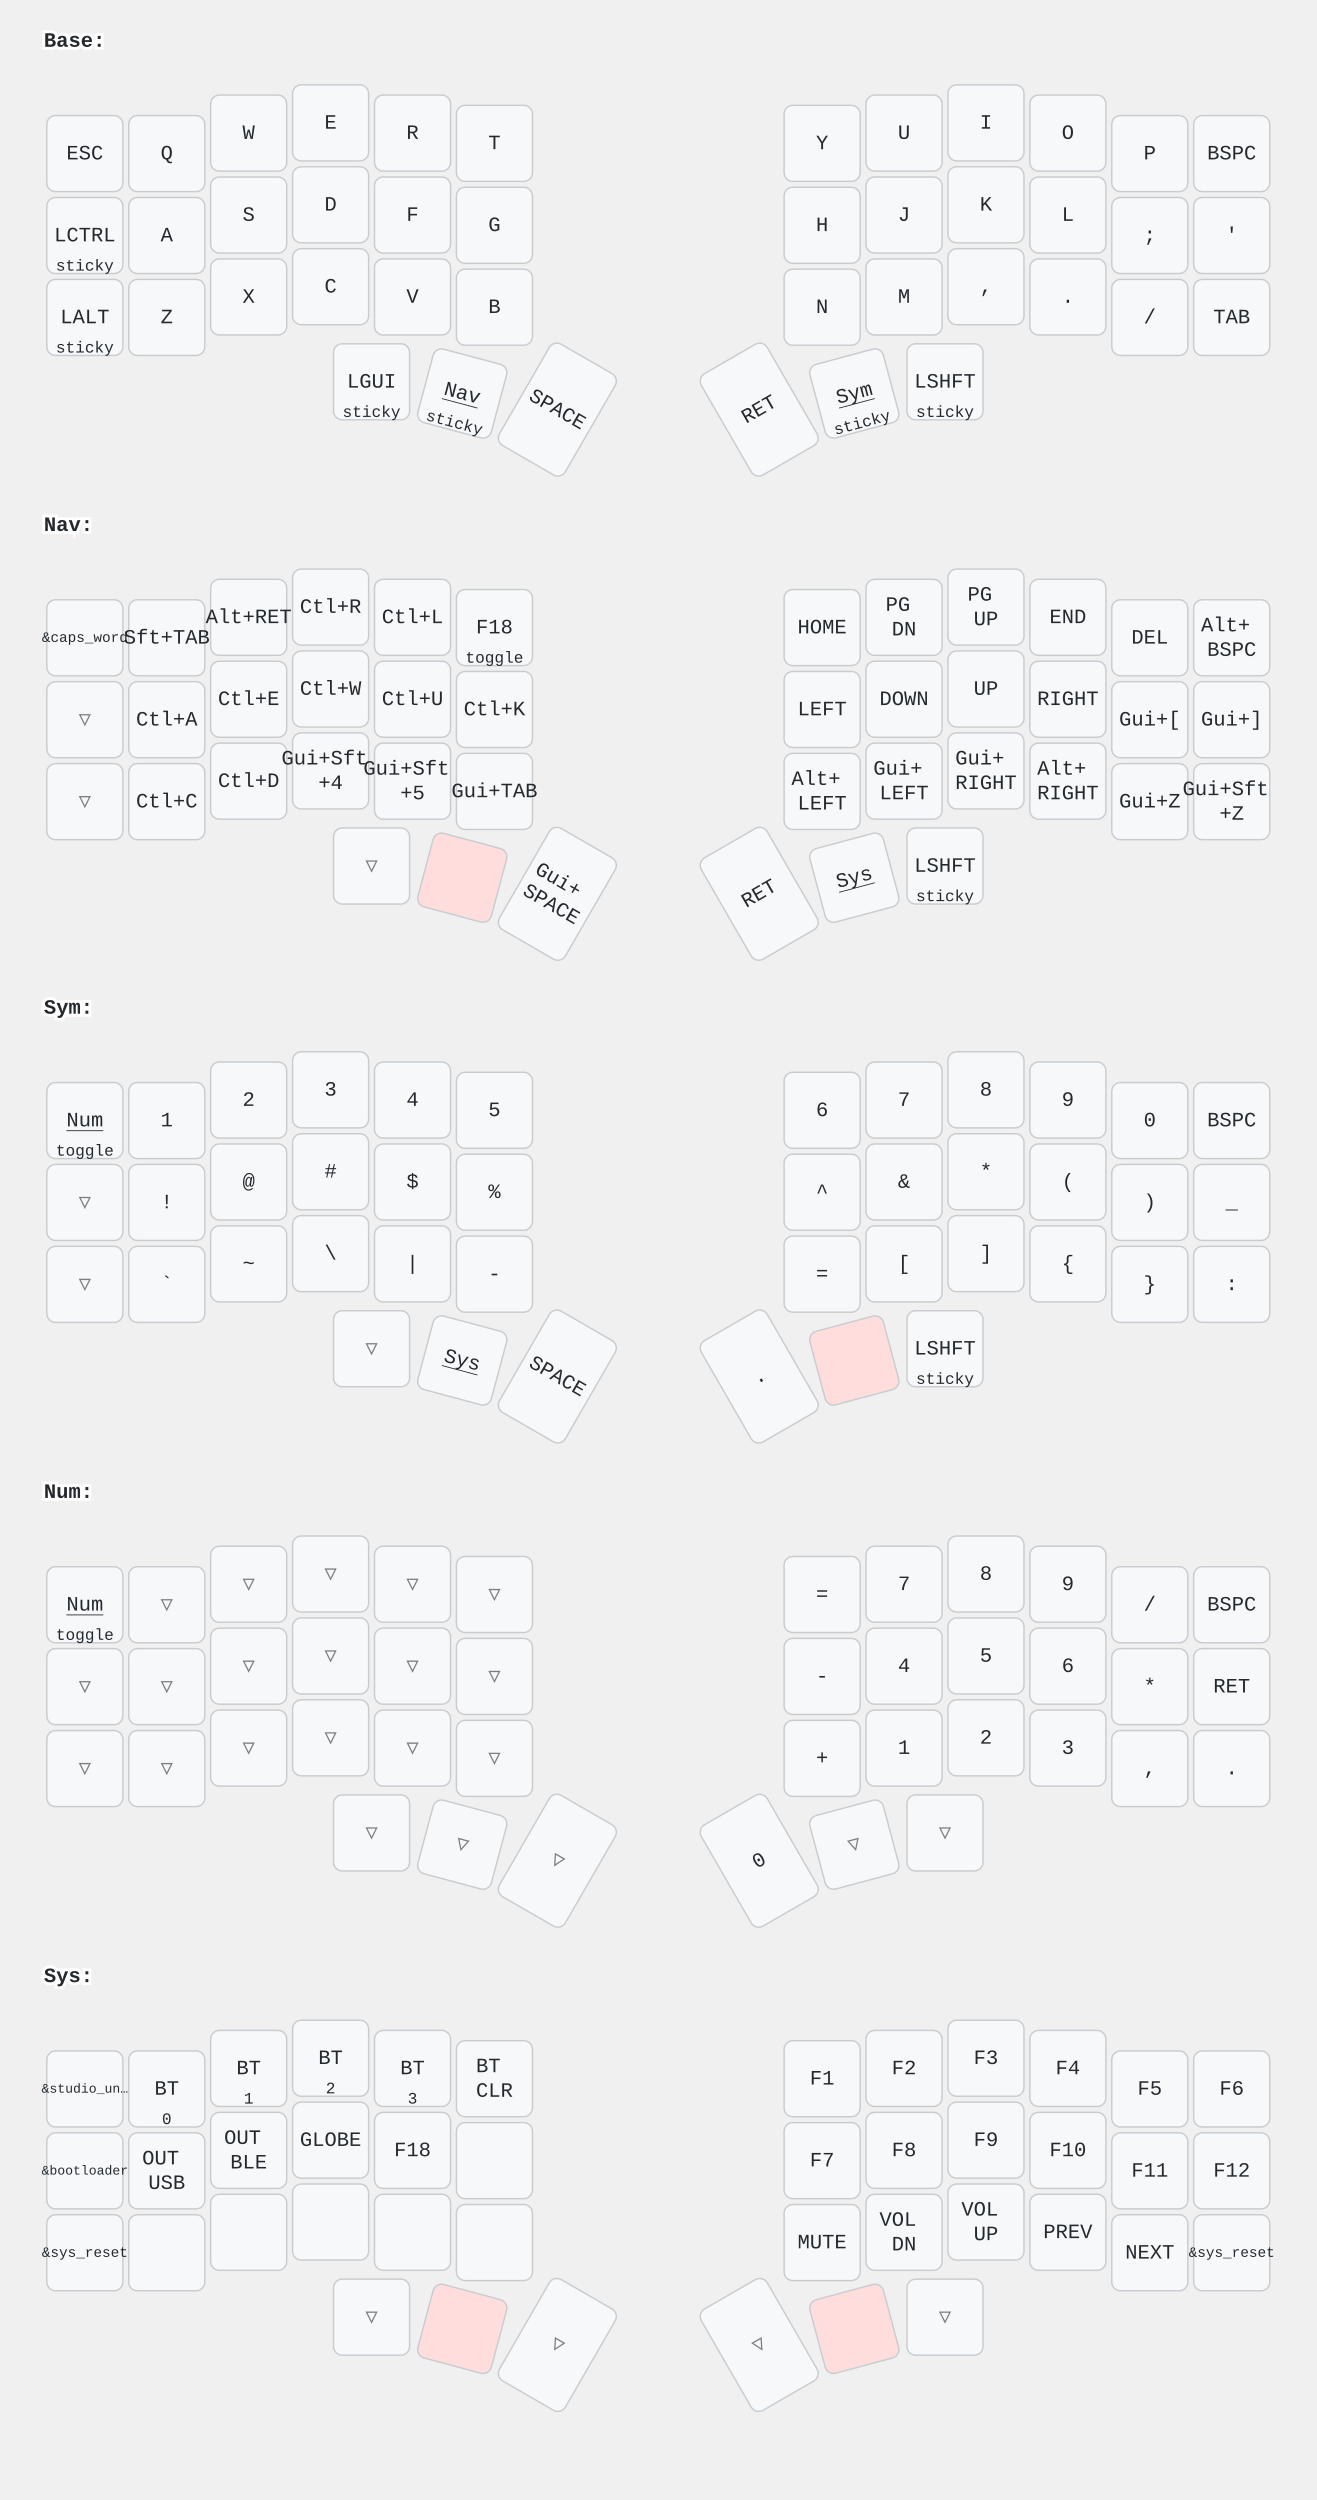
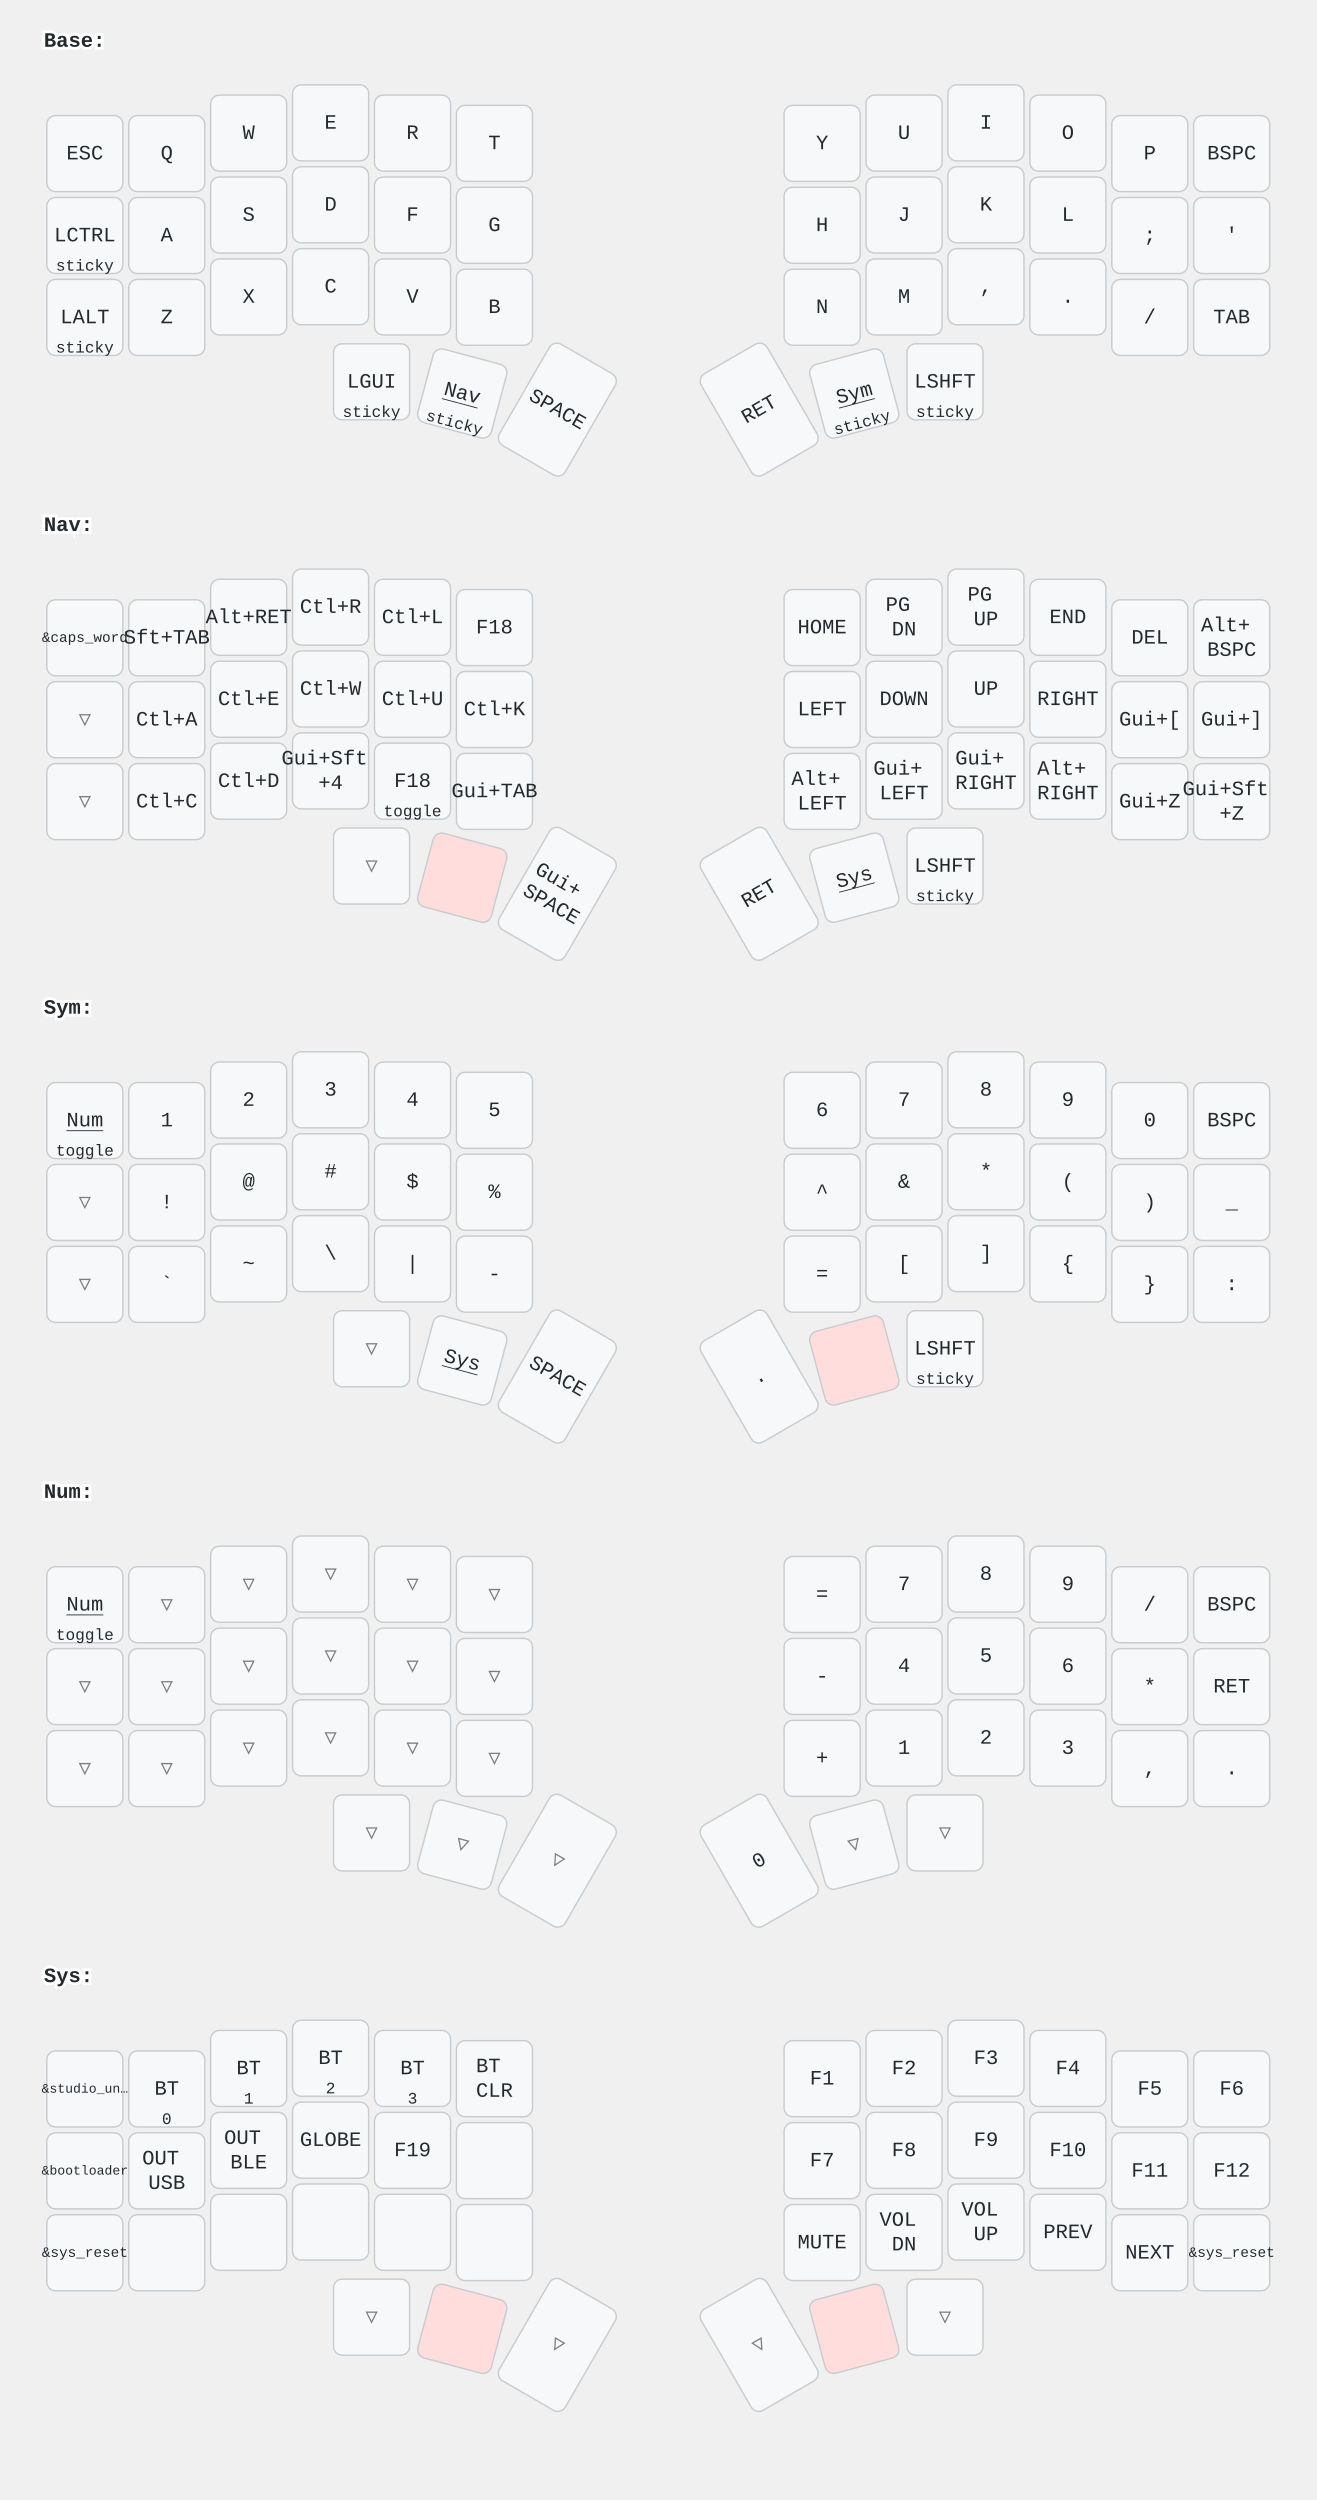
<svg xmlns="http://www.w3.org/2000/svg" width="900" height="1709" viewBox="0 0 900 1709" class="keymap">
  <style>/* inherit to force styles through use tags */
svg path {
    fill: inherit;
}

/* font and background color specifications */
svg.keymap {
    font-family: SFMono-Regular,Consolas,Liberation Mono,Menlo,monospace;
    font-size: 14px;
    font-kerning: normal;
    text-rendering: optimizeLegibility;
    fill: #24292e;
}

/* default key styling */
rect.key {
    fill: #f6f8fa;
}

rect.key, rect.combo {
    stroke: #c9cccf;
    stroke-width: 1;
}

/* default key side styling, only used is draw_key_sides is set */
rect.side {
    filter: brightness(90%);
}

/* color accent for combo boxes */
rect.combo, rect.combo-separate {
    fill: #cdf;
}

/* color accent for held keys */
rect.held, rect.combo.held {
    fill: #fdd;
}

/* color accent for ghost (optional) keys */
rect.ghost, rect.combo.ghost {
    stroke-dasharray: 4, 4;
    stroke-width: 2;
}

text {
    text-anchor: middle;
    dominant-baseline: middle;
}

/* styling for layer labels */
text.label {
    font-weight: bold;
    text-anchor: start;
    stroke: white;
    stroke-width: 4;
    paint-order: stroke;
}

/* styling for optional footer */
text.footer {
    text-anchor: end;
    dominant-baseline: auto;
    stroke: white;
    stroke-width: 4;
    paint-order: stroke;
}

/* styling for combo tap, and key non-tap label text */
text.combo, text.hold, text.shifted, text.left, text.right, text.tl, text.tr, text.bl, text.br {
    font-size: 11px;
}

text.hold, text.bl, text.br {
    text-anchor: middle;
    dominant-baseline: auto;
}

text.shifted, text.tl, text.tr {
    text-anchor: middle;
    dominant-baseline: hanging;
}

text.left, text.tl, text.bl {
    text-anchor: start;
}

text.right, text.tr, text.br {
    text-anchor: end;
}

text.layer-activator {
    text-decoration: underline;
}

/* styling for hold/shifted label text in combo box */
text.combo.hold, text.combo.shifted, text.combo.left, text.combo.right {
    font-size: 8px;
}

/* lighter symbol for transparent keys */
text.trans {
    fill: #7b7e81;
}

/* styling for combo dendrons */
path.combo {
    stroke-width: 1;
    stroke: gray;
    fill: none;
}

/* Start Tabler Icons Cleanup */
/* cannot use height/width with glyphs */
.icon-tabler &gt; path {
    fill: inherit;
    stroke: inherit;
    stroke-width: 2;
}
/* hide tabler's default box */
.icon-tabler &gt; path[stroke="none"][fill="none"] {
    visibility: hidden;
}
/* End Tabler Icons Cleanup */
</style>
  <g transform="translate(30, 0)" class="layer-Base">
    <text x="0" y="28" class="label" id="Base">Base:</text>
    <g transform="translate(0, 56)">
      <g transform="translate(28, 49)" class="key keypos-0">
        <rect rx="6" ry="6" x="-26" y="-26" width="52" height="52" class="key" />
        <text x="0" y="0" class="key tap">ESC</text>
      </g>
      <g transform="translate(84, 49)" class="key keypos-1">
        <rect rx="6" ry="6" x="-26" y="-26" width="52" height="52" class="key" />
        <text x="0" y="0" class="key tap">Q</text>
      </g>
      <g transform="translate(140, 35)" class="key keypos-2">
        <rect rx="6" ry="6" x="-26" y="-26" width="52" height="52" class="key" />
        <text x="0" y="0" class="key tap">W</text>
      </g>
      <g transform="translate(196, 28)" class="key keypos-3">
        <rect rx="6" ry="6" x="-26" y="-26" width="52" height="52" class="key" />
        <text x="0" y="0" class="key tap">E</text>
      </g>
      <g transform="translate(252, 35)" class="key keypos-4">
        <rect rx="6" ry="6" x="-26" y="-26" width="52" height="52" class="key" />
        <text x="0" y="0" class="key tap">R</text>
      </g>
      <g transform="translate(308, 42)" class="key keypos-5">
        <rect rx="6" ry="6" x="-26" y="-26" width="52" height="52" class="key" />
        <text x="0" y="0" class="key tap">T</text>
      </g>
      <g transform="translate(532, 42)" class="key keypos-6">
        <rect rx="6" ry="6" x="-26" y="-26" width="52" height="52" class="key" />
        <text x="0" y="0" class="key tap">Y</text>
      </g>
      <g transform="translate(588, 35)" class="key keypos-7">
        <rect rx="6" ry="6" x="-26" y="-26" width="52" height="52" class="key" />
        <text x="0" y="0" class="key tap">U</text>
      </g>
      <g transform="translate(644, 28)" class="key keypos-8">
        <rect rx="6" ry="6" x="-26" y="-26" width="52" height="52" class="key" />
        <text x="0" y="0" class="key tap">I</text>
      </g>
      <g transform="translate(700, 35)" class="key keypos-9">
        <rect rx="6" ry="6" x="-26" y="-26" width="52" height="52" class="key" />
        <text x="0" y="0" class="key tap">O</text>
      </g>
      <g transform="translate(756, 49)" class="key keypos-10">
        <rect rx="6" ry="6" x="-26" y="-26" width="52" height="52" class="key" />
        <text x="0" y="0" class="key tap">P</text>
      </g>
      <g transform="translate(812, 49)" class="key keypos-11">
        <rect rx="6" ry="6" x="-26" y="-26" width="52" height="52" class="key" />
        <text x="0" y="0" class="key tap">BSPC</text>
      </g>
      <g transform="translate(28, 105)" class="key keypos-12">
        <rect rx="6" ry="6" x="-26" y="-26" width="52" height="52" class="key" />
        <text x="0" y="0" class="key tap">LCTRL</text>
        <text x="0" y="24" class="key hold">sticky</text>
      </g>
      <g transform="translate(84, 105)" class="key keypos-13">
        <rect rx="6" ry="6" x="-26" y="-26" width="52" height="52" class="key" />
        <text x="0" y="0" class="key tap">A</text>
      </g>
      <g transform="translate(140, 91)" class="key keypos-14">
        <rect rx="6" ry="6" x="-26" y="-26" width="52" height="52" class="key" />
        <text x="0" y="0" class="key tap">S</text>
      </g>
      <g transform="translate(196, 84)" class="key keypos-15">
        <rect rx="6" ry="6" x="-26" y="-26" width="52" height="52" class="key" />
        <text x="0" y="0" class="key tap">D</text>
      </g>
      <g transform="translate(252, 91)" class="key keypos-16">
        <rect rx="6" ry="6" x="-26" y="-26" width="52" height="52" class="key" />
        <text x="0" y="0" class="key tap">F</text>
      </g>
      <g transform="translate(308, 98)" class="key keypos-17">
        <rect rx="6" ry="6" x="-26" y="-26" width="52" height="52" class="key" />
        <text x="0" y="0" class="key tap">G</text>
      </g>
      <g transform="translate(532, 98)" class="key keypos-18">
        <rect rx="6" ry="6" x="-26" y="-26" width="52" height="52" class="key" />
        <text x="0" y="0" class="key tap">H</text>
      </g>
      <g transform="translate(588, 91)" class="key keypos-19">
        <rect rx="6" ry="6" x="-26" y="-26" width="52" height="52" class="key" />
        <text x="0" y="0" class="key tap">J</text>
      </g>
      <g transform="translate(644, 84)" class="key keypos-20">
        <rect rx="6" ry="6" x="-26" y="-26" width="52" height="52" class="key" />
        <text x="0" y="0" class="key tap">K</text>
      </g>
      <g transform="translate(700, 91)" class="key keypos-21">
        <rect rx="6" ry="6" x="-26" y="-26" width="52" height="52" class="key" />
        <text x="0" y="0" class="key tap">L</text>
      </g>
      <g transform="translate(756, 105)" class="key keypos-22">
        <rect rx="6" ry="6" x="-26" y="-26" width="52" height="52" class="key" />
        <text x="0" y="0" class="key tap">;</text>
      </g>
      <g transform="translate(812, 105)" class="key keypos-23">
        <rect rx="6" ry="6" x="-26" y="-26" width="52" height="52" class="key" />
        <text x="0" y="0" class="key tap">'</text>
      </g>
      <g transform="translate(28, 161)" class="key keypos-24">
        <rect rx="6" ry="6" x="-26" y="-26" width="52" height="52" class="key" />
        <text x="0" y="0" class="key tap">LALT</text>
        <text x="0" y="24" class="key hold">sticky</text>
      </g>
      <g transform="translate(84, 161)" class="key keypos-25">
        <rect rx="6" ry="6" x="-26" y="-26" width="52" height="52" class="key" />
        <text x="0" y="0" class="key tap">Z</text>
      </g>
      <g transform="translate(140, 147)" class="key keypos-26">
        <rect rx="6" ry="6" x="-26" y="-26" width="52" height="52" class="key" />
        <text x="0" y="0" class="key tap">X</text>
      </g>
      <g transform="translate(196, 140)" class="key keypos-27">
        <rect rx="6" ry="6" x="-26" y="-26" width="52" height="52" class="key" />
        <text x="0" y="0" class="key tap">C</text>
      </g>
      <g transform="translate(252, 147)" class="key keypos-28">
        <rect rx="6" ry="6" x="-26" y="-26" width="52" height="52" class="key" />
        <text x="0" y="0" class="key tap">V</text>
      </g>
      <g transform="translate(308, 154)" class="key keypos-29">
        <rect rx="6" ry="6" x="-26" y="-26" width="52" height="52" class="key" />
        <text x="0" y="0" class="key tap">B</text>
      </g>
      <g transform="translate(532, 154)" class="key keypos-30">
        <rect rx="6" ry="6" x="-26" y="-26" width="52" height="52" class="key" />
        <text x="0" y="0" class="key tap">N</text>
      </g>
      <g transform="translate(588, 147)" class="key keypos-31">
        <rect rx="6" ry="6" x="-26" y="-26" width="52" height="52" class="key" />
        <text x="0" y="0" class="key tap">M</text>
      </g>
      <g transform="translate(644, 140)" class="key keypos-32">
        <rect rx="6" ry="6" x="-26" y="-26" width="52" height="52" class="key" />
        <text x="0" y="0" class="key tap">,</text>
      </g>
      <g transform="translate(700, 147)" class="key keypos-33">
        <rect rx="6" ry="6" x="-26" y="-26" width="52" height="52" class="key" />
        <text x="0" y="0" class="key tap">.</text>
      </g>
      <g transform="translate(756, 161)" class="key keypos-34">
        <rect rx="6" ry="6" x="-26" y="-26" width="52" height="52" class="key" />
        <text x="0" y="0" class="key tap">/</text>
      </g>
      <g transform="translate(812, 161)" class="key keypos-35">
        <rect rx="6" ry="6" x="-26" y="-26" width="52" height="52" class="key" />
        <text x="0" y="0" class="key tap">TAB</text>
      </g>
      <g transform="translate(224, 205)" class="key keypos-36">
        <rect rx="6" ry="6" x="-26" y="-26" width="52" height="52" class="key" />
        <text x="0" y="0" class="key tap">LGUI</text>
        <text x="0" y="24" class="key hold">sticky</text>
      </g>
      <g transform="translate(286, 213) rotate(15.0)" class="key keypos-37">
        <rect rx="6" ry="6" x="-26" y="-26" width="52" height="52" class="key" />
        <a href="#Nav">
          <text x="0" y="0" class="key tap layer-activator">Nav</text>
        </a>
        <text x="0" y="24" class="key hold">sticky</text>
      </g>
      <g transform="translate(351, 224) rotate(30.0)" class="key keypos-38">
        <rect rx="6" ry="6" x="-26" y="-40" width="52" height="80" class="key" />
        <text x="0" y="0" class="key tap">SPACE</text>
      </g>
      <g transform="translate(489, 224) rotate(-30.0)" class="key keypos-39">
        <rect rx="6" ry="6" x="-26" y="-40" width="52" height="80" class="key" />
        <text x="0" y="0" class="key tap">RET</text>
      </g>
      <g transform="translate(554, 213) rotate(-15.0)" class="key keypos-40">
        <rect rx="6" ry="6" x="-26" y="-26" width="52" height="52" class="key" />
        <a href="#Sym">
          <text x="0" y="0" class="key tap layer-activator">Sym</text>
        </a>
        <text x="0" y="24" class="key hold">sticky</text>
      </g>
      <g transform="translate(616, 205)" class="key keypos-41">
        <rect rx="6" ry="6" x="-26" y="-26" width="52" height="52" class="key" />
        <text x="0" y="0" class="key tap">LSHFT</text>
        <text x="0" y="24" class="key hold">sticky</text>
      </g>
    </g>
  </g>
  <g transform="translate(30, 331)" class="layer-Nav">
    <text x="0" y="28" class="label" id="Nav">Nav:</text>
    <g transform="translate(0, 56)">
      <g transform="translate(28, 49)" class="key keypos-0">
        <rect rx="6" ry="6" x="-26" y="-26" width="52" height="52" class="key" />
        <text x="0" y="0" class="key tap">
          <tspan style="font-size: 70%">&amp;caps_word</tspan>
        </text>
      </g>
      <g transform="translate(84, 49)" class="key keypos-1">
        <rect rx="6" ry="6" x="-26" y="-26" width="52" height="52" class="key" />
        <text x="0" y="0" class="key tap">Sft+TAB</text>
      </g>
      <g transform="translate(140, 35)" class="key keypos-2">
        <rect rx="6" ry="6" x="-26" y="-26" width="52" height="52" class="key" />
        <text x="0" y="0" class="key tap">Alt+RET</text>
      </g>
      <g transform="translate(196, 28)" class="key keypos-3">
        <rect rx="6" ry="6" x="-26" y="-26" width="52" height="52" class="key" />
        <text x="0" y="0" class="key tap">Ctl+R</text>
      </g>
      <g transform="translate(252, 35)" class="key keypos-4">
        <rect rx="6" ry="6" x="-26" y="-26" width="52" height="52" class="key" />
        <text x="0" y="0" class="key tap">Ctl+L</text>
      </g>
      <g transform="translate(308, 42)" class="key keypos-5">
        <rect rx="6" ry="6" x="-26" y="-26" width="52" height="52" class="key" />
        <text x="0" y="0" class="key tap">F18</text>
-         <text x="0" y="24" class="key hold">toggle</text>
      </g>
      <g transform="translate(532, 42)" class="key keypos-6">
        <rect rx="6" ry="6" x="-26" y="-26" width="52" height="52" class="key" />
        <text x="0" y="0" class="key tap">HOME</text>
      </g>
      <g transform="translate(588, 35)" class="key keypos-7">
        <rect rx="6" ry="6" x="-26" y="-26" width="52" height="52" class="key" />
        <text x="0" y="0" class="key tap">
          <tspan x="0" dy="-0.6em">PG</tspan>
          <tspan x="0" dy="1.2em">DN</tspan>
        </text>
      </g>
      <g transform="translate(644, 28)" class="key keypos-8">
        <rect rx="6" ry="6" x="-26" y="-26" width="52" height="52" class="key" />
        <text x="0" y="0" class="key tap">
          <tspan x="0" dy="-0.6em">PG</tspan>
          <tspan x="0" dy="1.2em">UP</tspan>
        </text>
      </g>
      <g transform="translate(700, 35)" class="key keypos-9">
        <rect rx="6" ry="6" x="-26" y="-26" width="52" height="52" class="key" />
        <text x="0" y="0" class="key tap">END</text>
      </g>
      <g transform="translate(756, 49)" class="key keypos-10">
        <rect rx="6" ry="6" x="-26" y="-26" width="52" height="52" class="key" />
        <text x="0" y="0" class="key tap">DEL</text>
      </g>
      <g transform="translate(812, 49)" class="key keypos-11">
        <rect rx="6" ry="6" x="-26" y="-26" width="52" height="52" class="key" />
        <text x="0" y="0" class="key tap">
          <tspan x="0" dy="-0.6em">Alt+</tspan>
          <tspan x="0" dy="1.2em">BSPC</tspan>
        </text>
      </g>
      <g transform="translate(28, 105)" class="key trans keypos-12">
        <rect rx="6" ry="6" x="-26" y="-26" width="52" height="52" class="key trans" />
        <text x="0" y="0" class="key trans tap">▽</text>
      </g>
      <g transform="translate(84, 105)" class="key keypos-13">
        <rect rx="6" ry="6" x="-26" y="-26" width="52" height="52" class="key" />
        <text x="0" y="0" class="key tap">Ctl+A</text>
      </g>
      <g transform="translate(140, 91)" class="key keypos-14">
        <rect rx="6" ry="6" x="-26" y="-26" width="52" height="52" class="key" />
        <text x="0" y="0" class="key tap">Ctl+E</text>
      </g>
      <g transform="translate(196, 84)" class="key keypos-15">
        <rect rx="6" ry="6" x="-26" y="-26" width="52" height="52" class="key" />
        <text x="0" y="0" class="key tap">Ctl+W</text>
      </g>
      <g transform="translate(252, 91)" class="key keypos-16">
        <rect rx="6" ry="6" x="-26" y="-26" width="52" height="52" class="key" />
        <text x="0" y="0" class="key tap">Ctl+U</text>
      </g>
      <g transform="translate(308, 98)" class="key keypos-17">
        <rect rx="6" ry="6" x="-26" y="-26" width="52" height="52" class="key" />
        <text x="0" y="0" class="key tap">Ctl+K</text>
      </g>
      <g transform="translate(532, 98)" class="key keypos-18">
        <rect rx="6" ry="6" x="-26" y="-26" width="52" height="52" class="key" />
        <text x="0" y="0" class="key tap">LEFT</text>
      </g>
      <g transform="translate(588, 91)" class="key keypos-19">
        <rect rx="6" ry="6" x="-26" y="-26" width="52" height="52" class="key" />
        <text x="0" y="0" class="key tap">DOWN</text>
      </g>
      <g transform="translate(644, 84)" class="key keypos-20">
        <rect rx="6" ry="6" x="-26" y="-26" width="52" height="52" class="key" />
        <text x="0" y="0" class="key tap">UP</text>
      </g>
      <g transform="translate(700, 91)" class="key keypos-21">
        <rect rx="6" ry="6" x="-26" y="-26" width="52" height="52" class="key" />
        <text x="0" y="0" class="key tap">RIGHT</text>
      </g>
      <g transform="translate(756, 105)" class="key keypos-22">
        <rect rx="6" ry="6" x="-26" y="-26" width="52" height="52" class="key" />
        <text x="0" y="0" class="key tap">Gui+[</text>
      </g>
      <g transform="translate(812, 105)" class="key keypos-23">
        <rect rx="6" ry="6" x="-26" y="-26" width="52" height="52" class="key" />
        <text x="0" y="0" class="key tap">Gui+]</text>
      </g>
      <g transform="translate(28, 161)" class="key trans keypos-24">
        <rect rx="6" ry="6" x="-26" y="-26" width="52" height="52" class="key trans" />
        <text x="0" y="0" class="key trans tap">▽</text>
      </g>
      <g transform="translate(84, 161)" class="key keypos-25">
        <rect rx="6" ry="6" x="-26" y="-26" width="52" height="52" class="key" />
        <text x="0" y="0" class="key tap">Ctl+C</text>
      </g>
      <g transform="translate(140, 147)" class="key keypos-26">
        <rect rx="6" ry="6" x="-26" y="-26" width="52" height="52" class="key" />
        <text x="0" y="0" class="key tap">Ctl+D</text>
      </g>
      <g transform="translate(196, 140)" class="key keypos-27">
        <rect rx="6" ry="6" x="-26" y="-26" width="52" height="52" class="key" />
        <text x="0" y="0" class="key tap">
          <tspan x="0" dy="-0.6em">Gui+Sft</tspan>
          <tspan x="0" dy="1.2em">+4</tspan>
        </text>
      </g>
      <g transform="translate(252, 147)" class="key keypos-28">
        <rect rx="6" ry="6" x="-26" y="-26" width="52" height="52" class="key" />
-         <text x="0" y="0" class="key tap">
-           <tspan x="0" dy="-0.6em">Gui+Sft</tspan>
-           <tspan x="0" dy="1.2em">+5</tspan>
-         </text>
+         <text x="0" y="0" class="key tap">F18</text>
+         <text x="0" y="24" class="key hold">toggle</text>
      </g>
      <g transform="translate(308, 154)" class="key keypos-29">
        <rect rx="6" ry="6" x="-26" y="-26" width="52" height="52" class="key" />
        <text x="0" y="0" class="key tap">Gui+TAB</text>
      </g>
      <g transform="translate(532, 154)" class="key keypos-30">
        <rect rx="6" ry="6" x="-26" y="-26" width="52" height="52" class="key" />
        <text x="0" y="0" class="key tap">
          <tspan x="0" dy="-0.6em">Alt+</tspan>
          <tspan x="0" dy="1.2em">LEFT</tspan>
        </text>
      </g>
      <g transform="translate(588, 147)" class="key keypos-31">
        <rect rx="6" ry="6" x="-26" y="-26" width="52" height="52" class="key" />
        <text x="0" y="0" class="key tap">
          <tspan x="0" dy="-0.6em">Gui+</tspan>
          <tspan x="0" dy="1.2em">LEFT</tspan>
        </text>
      </g>
      <g transform="translate(644, 140)" class="key keypos-32">
        <rect rx="6" ry="6" x="-26" y="-26" width="52" height="52" class="key" />
        <text x="0" y="0" class="key tap">
          <tspan x="0" dy="-0.6em">Gui+</tspan>
          <tspan x="0" dy="1.2em">RIGHT</tspan>
        </text>
      </g>
      <g transform="translate(700, 147)" class="key keypos-33">
        <rect rx="6" ry="6" x="-26" y="-26" width="52" height="52" class="key" />
        <text x="0" y="0" class="key tap">
          <tspan x="0" dy="-0.6em">Alt+</tspan>
          <tspan x="0" dy="1.2em">RIGHT</tspan>
        </text>
      </g>
      <g transform="translate(756, 161)" class="key keypos-34">
        <rect rx="6" ry="6" x="-26" y="-26" width="52" height="52" class="key" />
        <text x="0" y="0" class="key tap">Gui+Z</text>
      </g>
      <g transform="translate(812, 161)" class="key keypos-35">
        <rect rx="6" ry="6" x="-26" y="-26" width="52" height="52" class="key" />
        <text x="0" y="0" class="key tap">
          <tspan x="0" dy="-0.6em">Gui+Sft</tspan>
          <tspan x="0" dy="1.2em">+Z</tspan>
        </text>
      </g>
      <g transform="translate(224, 205)" class="key trans keypos-36">
        <rect rx="6" ry="6" x="-26" y="-26" width="52" height="52" class="key trans" />
        <text x="0" y="0" class="key trans tap">▽</text>
      </g>
      <g transform="translate(286, 213) rotate(15.0)" class="key held keypos-37">
        <rect rx="6" ry="6" x="-26" y="-26" width="52" height="52" class="key held" />
      </g>
      <g transform="translate(351, 224) rotate(30.0)" class="key keypos-38">
        <rect rx="6" ry="6" x="-26" y="-40" width="52" height="80" class="key" />
        <text x="0" y="0" class="key tap">
          <tspan x="0" dy="-0.6em">Gui+</tspan>
          <tspan x="0" dy="1.2em">SPACE</tspan>
        </text>
      </g>
      <g transform="translate(489, 224) rotate(-30.0)" class="key keypos-39">
        <rect rx="6" ry="6" x="-26" y="-40" width="52" height="80" class="key" />
        <text x="0" y="0" class="key tap">RET</text>
      </g>
      <g transform="translate(554, 213) rotate(-15.0)" class="key keypos-40">
        <rect rx="6" ry="6" x="-26" y="-26" width="52" height="52" class="key" />
        <a href="#Sys">
          <text x="0" y="0" class="key tap layer-activator">Sys</text>
        </a>
      </g>
      <g transform="translate(616, 205)" class="key keypos-41">
        <rect rx="6" ry="6" x="-26" y="-26" width="52" height="52" class="key" />
        <text x="0" y="0" class="key tap">LSHFT</text>
        <text x="0" y="24" class="key hold">sticky</text>
      </g>
    </g>
  </g>
  <g transform="translate(30, 661)" class="layer-Sym">
    <text x="0" y="28" class="label" id="Sym">Sym:</text>
    <g transform="translate(0, 56)">
      <g transform="translate(28, 49)" class="key keypos-0">
        <rect rx="6" ry="6" x="-26" y="-26" width="52" height="52" class="key" />
        <a href="#Num">
          <text x="0" y="0" class="key tap layer-activator">Num</text>
        </a>
        <text x="0" y="24" class="key hold">toggle</text>
      </g>
      <g transform="translate(84, 49)" class="key keypos-1">
        <rect rx="6" ry="6" x="-26" y="-26" width="52" height="52" class="key" />
        <text x="0" y="0" class="key tap">1</text>
      </g>
      <g transform="translate(140, 35)" class="key keypos-2">
        <rect rx="6" ry="6" x="-26" y="-26" width="52" height="52" class="key" />
        <text x="0" y="0" class="key tap">2</text>
      </g>
      <g transform="translate(196, 28)" class="key keypos-3">
        <rect rx="6" ry="6" x="-26" y="-26" width="52" height="52" class="key" />
        <text x="0" y="0" class="key tap">3</text>
      </g>
      <g transform="translate(252, 35)" class="key keypos-4">
        <rect rx="6" ry="6" x="-26" y="-26" width="52" height="52" class="key" />
        <text x="0" y="0" class="key tap">4</text>
      </g>
      <g transform="translate(308, 42)" class="key keypos-5">
        <rect rx="6" ry="6" x="-26" y="-26" width="52" height="52" class="key" />
        <text x="0" y="0" class="key tap">5</text>
      </g>
      <g transform="translate(532, 42)" class="key keypos-6">
        <rect rx="6" ry="6" x="-26" y="-26" width="52" height="52" class="key" />
        <text x="0" y="0" class="key tap">6</text>
      </g>
      <g transform="translate(588, 35)" class="key keypos-7">
        <rect rx="6" ry="6" x="-26" y="-26" width="52" height="52" class="key" />
        <text x="0" y="0" class="key tap">7</text>
      </g>
      <g transform="translate(644, 28)" class="key keypos-8">
        <rect rx="6" ry="6" x="-26" y="-26" width="52" height="52" class="key" />
        <text x="0" y="0" class="key tap">8</text>
      </g>
      <g transform="translate(700, 35)" class="key keypos-9">
        <rect rx="6" ry="6" x="-26" y="-26" width="52" height="52" class="key" />
        <text x="0" y="0" class="key tap">9</text>
      </g>
      <g transform="translate(756, 49)" class="key keypos-10">
        <rect rx="6" ry="6" x="-26" y="-26" width="52" height="52" class="key" />
        <text x="0" y="0" class="key tap">0</text>
      </g>
      <g transform="translate(812, 49)" class="key keypos-11">
        <rect rx="6" ry="6" x="-26" y="-26" width="52" height="52" class="key" />
        <text x="0" y="0" class="key tap">BSPC</text>
      </g>
      <g transform="translate(28, 105)" class="key trans keypos-12">
        <rect rx="6" ry="6" x="-26" y="-26" width="52" height="52" class="key trans" />
        <text x="0" y="0" class="key trans tap">▽</text>
      </g>
      <g transform="translate(84, 105)" class="key keypos-13">
        <rect rx="6" ry="6" x="-26" y="-26" width="52" height="52" class="key" />
        <text x="0" y="0" class="key tap">!</text>
      </g>
      <g transform="translate(140, 91)" class="key keypos-14">
        <rect rx="6" ry="6" x="-26" y="-26" width="52" height="52" class="key" />
        <text x="0" y="0" class="key tap">@</text>
      </g>
      <g transform="translate(196, 84)" class="key keypos-15">
        <rect rx="6" ry="6" x="-26" y="-26" width="52" height="52" class="key" />
        <text x="0" y="0" class="key tap">#</text>
      </g>
      <g transform="translate(252, 91)" class="key keypos-16">
        <rect rx="6" ry="6" x="-26" y="-26" width="52" height="52" class="key" />
        <text x="0" y="0" class="key tap">$</text>
      </g>
      <g transform="translate(308, 98)" class="key keypos-17">
        <rect rx="6" ry="6" x="-26" y="-26" width="52" height="52" class="key" />
        <text x="0" y="0" class="key tap">%</text>
      </g>
      <g transform="translate(532, 98)" class="key keypos-18">
        <rect rx="6" ry="6" x="-26" y="-26" width="52" height="52" class="key" />
        <text x="0" y="0" class="key tap">^</text>
      </g>
      <g transform="translate(588, 91)" class="key keypos-19">
        <rect rx="6" ry="6" x="-26" y="-26" width="52" height="52" class="key" />
        <text x="0" y="0" class="key tap">&amp;</text>
      </g>
      <g transform="translate(644, 84)" class="key keypos-20">
        <rect rx="6" ry="6" x="-26" y="-26" width="52" height="52" class="key" />
        <text x="0" y="0" class="key tap">*</text>
      </g>
      <g transform="translate(700, 91)" class="key keypos-21">
        <rect rx="6" ry="6" x="-26" y="-26" width="52" height="52" class="key" />
        <text x="0" y="0" class="key tap">(</text>
      </g>
      <g transform="translate(756, 105)" class="key keypos-22">
        <rect rx="6" ry="6" x="-26" y="-26" width="52" height="52" class="key" />
        <text x="0" y="0" class="key tap">)</text>
      </g>
      <g transform="translate(812, 105)" class="key keypos-23">
        <rect rx="6" ry="6" x="-26" y="-26" width="52" height="52" class="key" />
        <text x="0" y="0" class="key tap">_</text>
      </g>
      <g transform="translate(28, 161)" class="key trans keypos-24">
        <rect rx="6" ry="6" x="-26" y="-26" width="52" height="52" class="key trans" />
        <text x="0" y="0" class="key trans tap">▽</text>
      </g>
      <g transform="translate(84, 161)" class="key keypos-25">
        <rect rx="6" ry="6" x="-26" y="-26" width="52" height="52" class="key" />
        <text x="0" y="0" class="key tap">`</text>
      </g>
      <g transform="translate(140, 147)" class="key keypos-26">
        <rect rx="6" ry="6" x="-26" y="-26" width="52" height="52" class="key" />
        <text x="0" y="0" class="key tap">~</text>
      </g>
      <g transform="translate(196, 140)" class="key keypos-27">
        <rect rx="6" ry="6" x="-26" y="-26" width="52" height="52" class="key" />
        <text x="0" y="0" class="key tap">\</text>
      </g>
      <g transform="translate(252, 147)" class="key keypos-28">
        <rect rx="6" ry="6" x="-26" y="-26" width="52" height="52" class="key" />
        <text x="0" y="0" class="key tap">|</text>
      </g>
      <g transform="translate(308, 154)" class="key keypos-29">
        <rect rx="6" ry="6" x="-26" y="-26" width="52" height="52" class="key" />
        <text x="0" y="0" class="key tap">-</text>
      </g>
      <g transform="translate(532, 154)" class="key keypos-30">
        <rect rx="6" ry="6" x="-26" y="-26" width="52" height="52" class="key" />
        <text x="0" y="0" class="key tap">=</text>
      </g>
      <g transform="translate(588, 147)" class="key keypos-31">
        <rect rx="6" ry="6" x="-26" y="-26" width="52" height="52" class="key" />
        <text x="0" y="0" class="key tap">[</text>
      </g>
      <g transform="translate(644, 140)" class="key keypos-32">
        <rect rx="6" ry="6" x="-26" y="-26" width="52" height="52" class="key" />
        <text x="0" y="0" class="key tap">]</text>
      </g>
      <g transform="translate(700, 147)" class="key keypos-33">
        <rect rx="6" ry="6" x="-26" y="-26" width="52" height="52" class="key" />
        <text x="0" y="0" class="key tap">{</text>
      </g>
      <g transform="translate(756, 161)" class="key keypos-34">
        <rect rx="6" ry="6" x="-26" y="-26" width="52" height="52" class="key" />
        <text x="0" y="0" class="key tap">}</text>
      </g>
      <g transform="translate(812, 161)" class="key keypos-35">
        <rect rx="6" ry="6" x="-26" y="-26" width="52" height="52" class="key" />
        <text x="0" y="0" class="key tap">:</text>
      </g>
      <g transform="translate(224, 205)" class="key trans keypos-36">
        <rect rx="6" ry="6" x="-26" y="-26" width="52" height="52" class="key trans" />
        <text x="0" y="0" class="key trans tap">▽</text>
      </g>
      <g transform="translate(286, 213) rotate(15.0)" class="key keypos-37">
        <rect rx="6" ry="6" x="-26" y="-26" width="52" height="52" class="key" />
        <a href="#Sys">
          <text x="0" y="0" class="key tap layer-activator">Sys</text>
        </a>
      </g>
      <g transform="translate(351, 224) rotate(30.0)" class="key keypos-38">
        <rect rx="6" ry="6" x="-26" y="-40" width="52" height="80" class="key" />
        <text x="0" y="0" class="key tap">SPACE</text>
      </g>
      <g transform="translate(489, 224) rotate(-30.0)" class="key keypos-39">
        <rect rx="6" ry="6" x="-26" y="-40" width="52" height="80" class="key" />
        <text x="0" y="0" class="key tap">.</text>
      </g>
      <g transform="translate(554, 213) rotate(-15.0)" class="key held keypos-40">
        <rect rx="6" ry="6" x="-26" y="-26" width="52" height="52" class="key held" />
      </g>
      <g transform="translate(616, 205)" class="key keypos-41">
        <rect rx="6" ry="6" x="-26" y="-26" width="52" height="52" class="key" />
        <text x="0" y="0" class="key tap">LSHFT</text>
        <text x="0" y="24" class="key hold">sticky</text>
      </g>
    </g>
  </g>
  <g transform="translate(30, 992)" class="layer-Num">
    <text x="0" y="28" class="label" id="Num">Num:</text>
    <g transform="translate(0, 56)">
      <g transform="translate(28, 49)" class="key keypos-0">
        <rect rx="6" ry="6" x="-26" y="-26" width="52" height="52" class="key" />
        <a href="#Num">
          <text x="0" y="0" class="key tap layer-activator">Num</text>
        </a>
        <text x="0" y="24" class="key hold">toggle</text>
      </g>
      <g transform="translate(84, 49)" class="key trans keypos-1">
        <rect rx="6" ry="6" x="-26" y="-26" width="52" height="52" class="key trans" />
        <text x="0" y="0" class="key trans tap">▽</text>
      </g>
      <g transform="translate(140, 35)" class="key trans keypos-2">
        <rect rx="6" ry="6" x="-26" y="-26" width="52" height="52" class="key trans" />
        <text x="0" y="0" class="key trans tap">▽</text>
      </g>
      <g transform="translate(196, 28)" class="key trans keypos-3">
        <rect rx="6" ry="6" x="-26" y="-26" width="52" height="52" class="key trans" />
        <text x="0" y="0" class="key trans tap">▽</text>
      </g>
      <g transform="translate(252, 35)" class="key trans keypos-4">
        <rect rx="6" ry="6" x="-26" y="-26" width="52" height="52" class="key trans" />
        <text x="0" y="0" class="key trans tap">▽</text>
      </g>
      <g transform="translate(308, 42)" class="key trans keypos-5">
        <rect rx="6" ry="6" x="-26" y="-26" width="52" height="52" class="key trans" />
        <text x="0" y="0" class="key trans tap">▽</text>
      </g>
      <g transform="translate(532, 42)" class="key keypos-6">
        <rect rx="6" ry="6" x="-26" y="-26" width="52" height="52" class="key" />
        <text x="0" y="0" class="key tap">=</text>
      </g>
      <g transform="translate(588, 35)" class="key keypos-7">
        <rect rx="6" ry="6" x="-26" y="-26" width="52" height="52" class="key" />
        <text x="0" y="0" class="key tap">7</text>
      </g>
      <g transform="translate(644, 28)" class="key keypos-8">
        <rect rx="6" ry="6" x="-26" y="-26" width="52" height="52" class="key" />
        <text x="0" y="0" class="key tap">8</text>
      </g>
      <g transform="translate(700, 35)" class="key keypos-9">
        <rect rx="6" ry="6" x="-26" y="-26" width="52" height="52" class="key" />
        <text x="0" y="0" class="key tap">9</text>
      </g>
      <g transform="translate(756, 49)" class="key keypos-10">
        <rect rx="6" ry="6" x="-26" y="-26" width="52" height="52" class="key" />
        <text x="0" y="0" class="key tap">/</text>
      </g>
      <g transform="translate(812, 49)" class="key keypos-11">
        <rect rx="6" ry="6" x="-26" y="-26" width="52" height="52" class="key" />
        <text x="0" y="0" class="key tap">BSPC</text>
      </g>
      <g transform="translate(28, 105)" class="key trans keypos-12">
        <rect rx="6" ry="6" x="-26" y="-26" width="52" height="52" class="key trans" />
        <text x="0" y="0" class="key trans tap">▽</text>
      </g>
      <g transform="translate(84, 105)" class="key trans keypos-13">
        <rect rx="6" ry="6" x="-26" y="-26" width="52" height="52" class="key trans" />
        <text x="0" y="0" class="key trans tap">▽</text>
      </g>
      <g transform="translate(140, 91)" class="key trans keypos-14">
        <rect rx="6" ry="6" x="-26" y="-26" width="52" height="52" class="key trans" />
        <text x="0" y="0" class="key trans tap">▽</text>
      </g>
      <g transform="translate(196, 84)" class="key trans keypos-15">
        <rect rx="6" ry="6" x="-26" y="-26" width="52" height="52" class="key trans" />
        <text x="0" y="0" class="key trans tap">▽</text>
      </g>
      <g transform="translate(252, 91)" class="key trans keypos-16">
        <rect rx="6" ry="6" x="-26" y="-26" width="52" height="52" class="key trans" />
        <text x="0" y="0" class="key trans tap">▽</text>
      </g>
      <g transform="translate(308, 98)" class="key trans keypos-17">
        <rect rx="6" ry="6" x="-26" y="-26" width="52" height="52" class="key trans" />
        <text x="0" y="0" class="key trans tap">▽</text>
      </g>
      <g transform="translate(532, 98)" class="key keypos-18">
        <rect rx="6" ry="6" x="-26" y="-26" width="52" height="52" class="key" />
        <text x="0" y="0" class="key tap">-</text>
      </g>
      <g transform="translate(588, 91)" class="key keypos-19">
        <rect rx="6" ry="6" x="-26" y="-26" width="52" height="52" class="key" />
        <text x="0" y="0" class="key tap">4</text>
      </g>
      <g transform="translate(644, 84)" class="key keypos-20">
        <rect rx="6" ry="6" x="-26" y="-26" width="52" height="52" class="key" />
        <text x="0" y="0" class="key tap">5</text>
      </g>
      <g transform="translate(700, 91)" class="key keypos-21">
        <rect rx="6" ry="6" x="-26" y="-26" width="52" height="52" class="key" />
        <text x="0" y="0" class="key tap">6</text>
      </g>
      <g transform="translate(756, 105)" class="key keypos-22">
        <rect rx="6" ry="6" x="-26" y="-26" width="52" height="52" class="key" />
        <text x="0" y="0" class="key tap">*</text>
      </g>
      <g transform="translate(812, 105)" class="key keypos-23">
        <rect rx="6" ry="6" x="-26" y="-26" width="52" height="52" class="key" />
        <text x="0" y="0" class="key tap">RET</text>
      </g>
      <g transform="translate(28, 161)" class="key trans keypos-24">
        <rect rx="6" ry="6" x="-26" y="-26" width="52" height="52" class="key trans" />
        <text x="0" y="0" class="key trans tap">▽</text>
      </g>
      <g transform="translate(84, 161)" class="key trans keypos-25">
        <rect rx="6" ry="6" x="-26" y="-26" width="52" height="52" class="key trans" />
        <text x="0" y="0" class="key trans tap">▽</text>
      </g>
      <g transform="translate(140, 147)" class="key trans keypos-26">
        <rect rx="6" ry="6" x="-26" y="-26" width="52" height="52" class="key trans" />
        <text x="0" y="0" class="key trans tap">▽</text>
      </g>
      <g transform="translate(196, 140)" class="key trans keypos-27">
        <rect rx="6" ry="6" x="-26" y="-26" width="52" height="52" class="key trans" />
        <text x="0" y="0" class="key trans tap">▽</text>
      </g>
      <g transform="translate(252, 147)" class="key trans keypos-28">
        <rect rx="6" ry="6" x="-26" y="-26" width="52" height="52" class="key trans" />
        <text x="0" y="0" class="key trans tap">▽</text>
      </g>
      <g transform="translate(308, 154)" class="key trans keypos-29">
        <rect rx="6" ry="6" x="-26" y="-26" width="52" height="52" class="key trans" />
        <text x="0" y="0" class="key trans tap">▽</text>
      </g>
      <g transform="translate(532, 154)" class="key keypos-30">
        <rect rx="6" ry="6" x="-26" y="-26" width="52" height="52" class="key" />
        <text x="0" y="0" class="key tap">+</text>
      </g>
      <g transform="translate(588, 147)" class="key keypos-31">
        <rect rx="6" ry="6" x="-26" y="-26" width="52" height="52" class="key" />
        <text x="0" y="0" class="key tap">1</text>
      </g>
      <g transform="translate(644, 140)" class="key keypos-32">
        <rect rx="6" ry="6" x="-26" y="-26" width="52" height="52" class="key" />
        <text x="0" y="0" class="key tap">2</text>
      </g>
      <g transform="translate(700, 147)" class="key keypos-33">
        <rect rx="6" ry="6" x="-26" y="-26" width="52" height="52" class="key" />
        <text x="0" y="0" class="key tap">3</text>
      </g>
      <g transform="translate(756, 161)" class="key keypos-34">
        <rect rx="6" ry="6" x="-26" y="-26" width="52" height="52" class="key" />
        <text x="0" y="0" class="key tap">,</text>
      </g>
      <g transform="translate(812, 161)" class="key keypos-35">
        <rect rx="6" ry="6" x="-26" y="-26" width="52" height="52" class="key" />
        <text x="0" y="0" class="key tap">.</text>
      </g>
      <g transform="translate(224, 205)" class="key trans keypos-36">
        <rect rx="6" ry="6" x="-26" y="-26" width="52" height="52" class="key trans" />
        <text x="0" y="0" class="key trans tap">▽</text>
      </g>
      <g transform="translate(286, 213) rotate(15.0)" class="key trans keypos-37">
        <rect rx="6" ry="6" x="-26" y="-26" width="52" height="52" class="key trans" />
        <text x="0" y="0" class="key trans tap">▽</text>
      </g>
      <g transform="translate(351, 224) rotate(30.0)" class="key trans keypos-38">
        <rect rx="6" ry="6" x="-26" y="-40" width="52" height="80" class="key trans" />
        <text x="0" y="0" class="key trans tap">▽</text>
      </g>
      <g transform="translate(489, 224) rotate(-30.0)" class="key keypos-39">
        <rect rx="6" ry="6" x="-26" y="-40" width="52" height="80" class="key" />
        <text x="0" y="0" class="key tap">0</text>
      </g>
      <g transform="translate(554, 213) rotate(-15.0)" class="key trans keypos-40">
        <rect rx="6" ry="6" x="-26" y="-26" width="52" height="52" class="key trans" />
        <text x="0" y="0" class="key trans tap">▽</text>
      </g>
      <g transform="translate(616, 205)" class="key trans keypos-41">
        <rect rx="6" ry="6" x="-26" y="-26" width="52" height="52" class="key trans" />
        <text x="0" y="0" class="key trans tap">▽</text>
      </g>
    </g>
  </g>
  <g transform="translate(30, 1323)" class="layer-Sys">
    <text x="0" y="28" class="label" id="Sys">Sys:</text>
    <g transform="translate(0, 56)">
      <g transform="translate(28, 49)" class="key keypos-0">
        <rect rx="6" ry="6" x="-26" y="-26" width="52" height="52" class="key" />
        <text x="0" y="0" class="key tap">
          <tspan style="font-size: 64%">&amp;studio_un…</tspan>
        </text>
      </g>
      <g transform="translate(84, 49)" class="key keypos-1">
        <rect rx="6" ry="6" x="-26" y="-26" width="52" height="52" class="key" />
        <text x="0" y="0" class="key tap">BT</text>
        <text x="0" y="24" class="key hold">0</text>
      </g>
      <g transform="translate(140, 35)" class="key keypos-2">
        <rect rx="6" ry="6" x="-26" y="-26" width="52" height="52" class="key" />
        <text x="0" y="0" class="key tap">BT</text>
        <text x="0" y="24" class="key hold">1</text>
      </g>
      <g transform="translate(196, 28)" class="key keypos-3">
        <rect rx="6" ry="6" x="-26" y="-26" width="52" height="52" class="key" />
        <text x="0" y="0" class="key tap">BT</text>
        <text x="0" y="24" class="key hold">2</text>
      </g>
      <g transform="translate(252, 35)" class="key keypos-4">
        <rect rx="6" ry="6" x="-26" y="-26" width="52" height="52" class="key" />
        <text x="0" y="0" class="key tap">BT</text>
        <text x="0" y="24" class="key hold">3</text>
      </g>
      <g transform="translate(308, 42)" class="key keypos-5">
        <rect rx="6" ry="6" x="-26" y="-26" width="52" height="52" class="key" />
        <text x="0" y="0" class="key tap">
          <tspan x="0" dy="-0.6em">BT</tspan>
          <tspan x="0" dy="1.2em">CLR</tspan>
        </text>
      </g>
      <g transform="translate(532, 42)" class="key keypos-6">
        <rect rx="6" ry="6" x="-26" y="-26" width="52" height="52" class="key" />
        <text x="0" y="0" class="key tap">F1</text>
      </g>
      <g transform="translate(588, 35)" class="key keypos-7">
        <rect rx="6" ry="6" x="-26" y="-26" width="52" height="52" class="key" />
        <text x="0" y="0" class="key tap">F2</text>
      </g>
      <g transform="translate(644, 28)" class="key keypos-8">
        <rect rx="6" ry="6" x="-26" y="-26" width="52" height="52" class="key" />
        <text x="0" y="0" class="key tap">F3</text>
      </g>
      <g transform="translate(700, 35)" class="key keypos-9">
        <rect rx="6" ry="6" x="-26" y="-26" width="52" height="52" class="key" />
        <text x="0" y="0" class="key tap">F4</text>
      </g>
      <g transform="translate(756, 49)" class="key keypos-10">
        <rect rx="6" ry="6" x="-26" y="-26" width="52" height="52" class="key" />
        <text x="0" y="0" class="key tap">F5</text>
      </g>
      <g transform="translate(812, 49)" class="key keypos-11">
        <rect rx="6" ry="6" x="-26" y="-26" width="52" height="52" class="key" />
        <text x="0" y="0" class="key tap">F6</text>
      </g>
      <g transform="translate(28, 105)" class="key keypos-12">
        <rect rx="6" ry="6" x="-26" y="-26" width="52" height="52" class="key" />
        <text x="0" y="0" class="key tap">
          <tspan style="font-size: 64%">&amp;bootloader</tspan>
        </text>
      </g>
      <g transform="translate(84, 105)" class="key keypos-13">
        <rect rx="6" ry="6" x="-26" y="-26" width="52" height="52" class="key" />
        <text x="0" y="0" class="key tap">
          <tspan x="0" dy="-0.6em">OUT</tspan>
          <tspan x="0" dy="1.2em">USB</tspan>
        </text>
      </g>
      <g transform="translate(140, 91)" class="key keypos-14">
        <rect rx="6" ry="6" x="-26" y="-26" width="52" height="52" class="key" />
        <text x="0" y="0" class="key tap">
          <tspan x="0" dy="-0.6em">OUT</tspan>
          <tspan x="0" dy="1.2em">BLE</tspan>
        </text>
      </g>
      <g transform="translate(196, 84)" class="key keypos-15">
        <rect rx="6" ry="6" x="-26" y="-26" width="52" height="52" class="key" />
        <text x="0" y="0" class="key tap">GLOBE</text>
      </g>
      <g transform="translate(252, 91)" class="key keypos-16">
        <rect rx="6" ry="6" x="-26" y="-26" width="52" height="52" class="key" />
-         <text x="0" y="0" class="key tap">F18</text>
+         <text x="0" y="0" class="key tap">F19</text>
      </g>
      <g transform="translate(308, 98)" class="key keypos-17">
        <rect rx="6" ry="6" x="-26" y="-26" width="52" height="52" class="key" />
      </g>
      <g transform="translate(532, 98)" class="key keypos-18">
        <rect rx="6" ry="6" x="-26" y="-26" width="52" height="52" class="key" />
        <text x="0" y="0" class="key tap">F7</text>
      </g>
      <g transform="translate(588, 91)" class="key keypos-19">
        <rect rx="6" ry="6" x="-26" y="-26" width="52" height="52" class="key" />
        <text x="0" y="0" class="key tap">F8</text>
      </g>
      <g transform="translate(644, 84)" class="key keypos-20">
        <rect rx="6" ry="6" x="-26" y="-26" width="52" height="52" class="key" />
        <text x="0" y="0" class="key tap">F9</text>
      </g>
      <g transform="translate(700, 91)" class="key keypos-21">
        <rect rx="6" ry="6" x="-26" y="-26" width="52" height="52" class="key" />
        <text x="0" y="0" class="key tap">F10</text>
      </g>
      <g transform="translate(756, 105)" class="key keypos-22">
        <rect rx="6" ry="6" x="-26" y="-26" width="52" height="52" class="key" />
        <text x="0" y="0" class="key tap">F11</text>
      </g>
      <g transform="translate(812, 105)" class="key keypos-23">
        <rect rx="6" ry="6" x="-26" y="-26" width="52" height="52" class="key" />
        <text x="0" y="0" class="key tap">F12</text>
      </g>
      <g transform="translate(28, 161)" class="key keypos-24">
        <rect rx="6" ry="6" x="-26" y="-26" width="52" height="52" class="key" />
        <text x="0" y="0" class="key tap">
          <tspan style="font-size: 70%">&amp;sys_reset</tspan>
        </text>
      </g>
      <g transform="translate(84, 161)" class="key keypos-25">
        <rect rx="6" ry="6" x="-26" y="-26" width="52" height="52" class="key" />
      </g>
      <g transform="translate(140, 147)" class="key keypos-26">
        <rect rx="6" ry="6" x="-26" y="-26" width="52" height="52" class="key" />
      </g>
      <g transform="translate(196, 140)" class="key keypos-27">
        <rect rx="6" ry="6" x="-26" y="-26" width="52" height="52" class="key" />
      </g>
      <g transform="translate(252, 147)" class="key keypos-28">
        <rect rx="6" ry="6" x="-26" y="-26" width="52" height="52" class="key" />
      </g>
      <g transform="translate(308, 154)" class="key keypos-29">
        <rect rx="6" ry="6" x="-26" y="-26" width="52" height="52" class="key" />
      </g>
      <g transform="translate(532, 154)" class="key keypos-30">
        <rect rx="6" ry="6" x="-26" y="-26" width="52" height="52" class="key" />
        <text x="0" y="0" class="key tap">MUTE</text>
      </g>
      <g transform="translate(588, 147)" class="key keypos-31">
        <rect rx="6" ry="6" x="-26" y="-26" width="52" height="52" class="key" />
        <text x="0" y="0" class="key tap">
          <tspan x="0" dy="-0.6em">VOL</tspan>
          <tspan x="0" dy="1.2em">DN</tspan>
        </text>
      </g>
      <g transform="translate(644, 140)" class="key keypos-32">
        <rect rx="6" ry="6" x="-26" y="-26" width="52" height="52" class="key" />
        <text x="0" y="0" class="key tap">
          <tspan x="0" dy="-0.6em">VOL</tspan>
          <tspan x="0" dy="1.2em">UP</tspan>
        </text>
      </g>
      <g transform="translate(700, 147)" class="key keypos-33">
        <rect rx="6" ry="6" x="-26" y="-26" width="52" height="52" class="key" />
        <text x="0" y="0" class="key tap">PREV</text>
      </g>
      <g transform="translate(756, 161)" class="key keypos-34">
        <rect rx="6" ry="6" x="-26" y="-26" width="52" height="52" class="key" />
        <text x="0" y="0" class="key tap">NEXT</text>
      </g>
      <g transform="translate(812, 161)" class="key keypos-35">
        <rect rx="6" ry="6" x="-26" y="-26" width="52" height="52" class="key" />
        <text x="0" y="0" class="key tap">
          <tspan style="font-size: 70%">&amp;sys_reset</tspan>
        </text>
      </g>
      <g transform="translate(224, 205)" class="key trans keypos-36">
        <rect rx="6" ry="6" x="-26" y="-26" width="52" height="52" class="key trans" />
        <text x="0" y="0" class="key trans tap">▽</text>
      </g>
      <g transform="translate(286, 213) rotate(15.0)" class="key held keypos-37">
        <rect rx="6" ry="6" x="-26" y="-26" width="52" height="52" class="key held" />
      </g>
      <g transform="translate(351, 224) rotate(30.0)" class="key trans keypos-38">
        <rect rx="6" ry="6" x="-26" y="-40" width="52" height="80" class="key trans" />
        <text x="0" y="0" class="key trans tap">▽</text>
      </g>
      <g transform="translate(489, 224) rotate(-30.0)" class="key trans keypos-39">
        <rect rx="6" ry="6" x="-26" y="-40" width="52" height="80" class="key trans" />
        <text x="0" y="0" class="key trans tap">▽</text>
      </g>
      <g transform="translate(554, 213) rotate(-15.0)" class="key held keypos-40">
        <rect rx="6" ry="6" x="-26" y="-26" width="52" height="52" class="key held" />
      </g>
      <g transform="translate(616, 205)" class="key trans keypos-41">
        <rect rx="6" ry="6" x="-26" y="-26" width="52" height="52" class="key trans" />
        <text x="0" y="0" class="key trans tap">▽</text>
      </g>
    </g>
  </g>
</svg>
